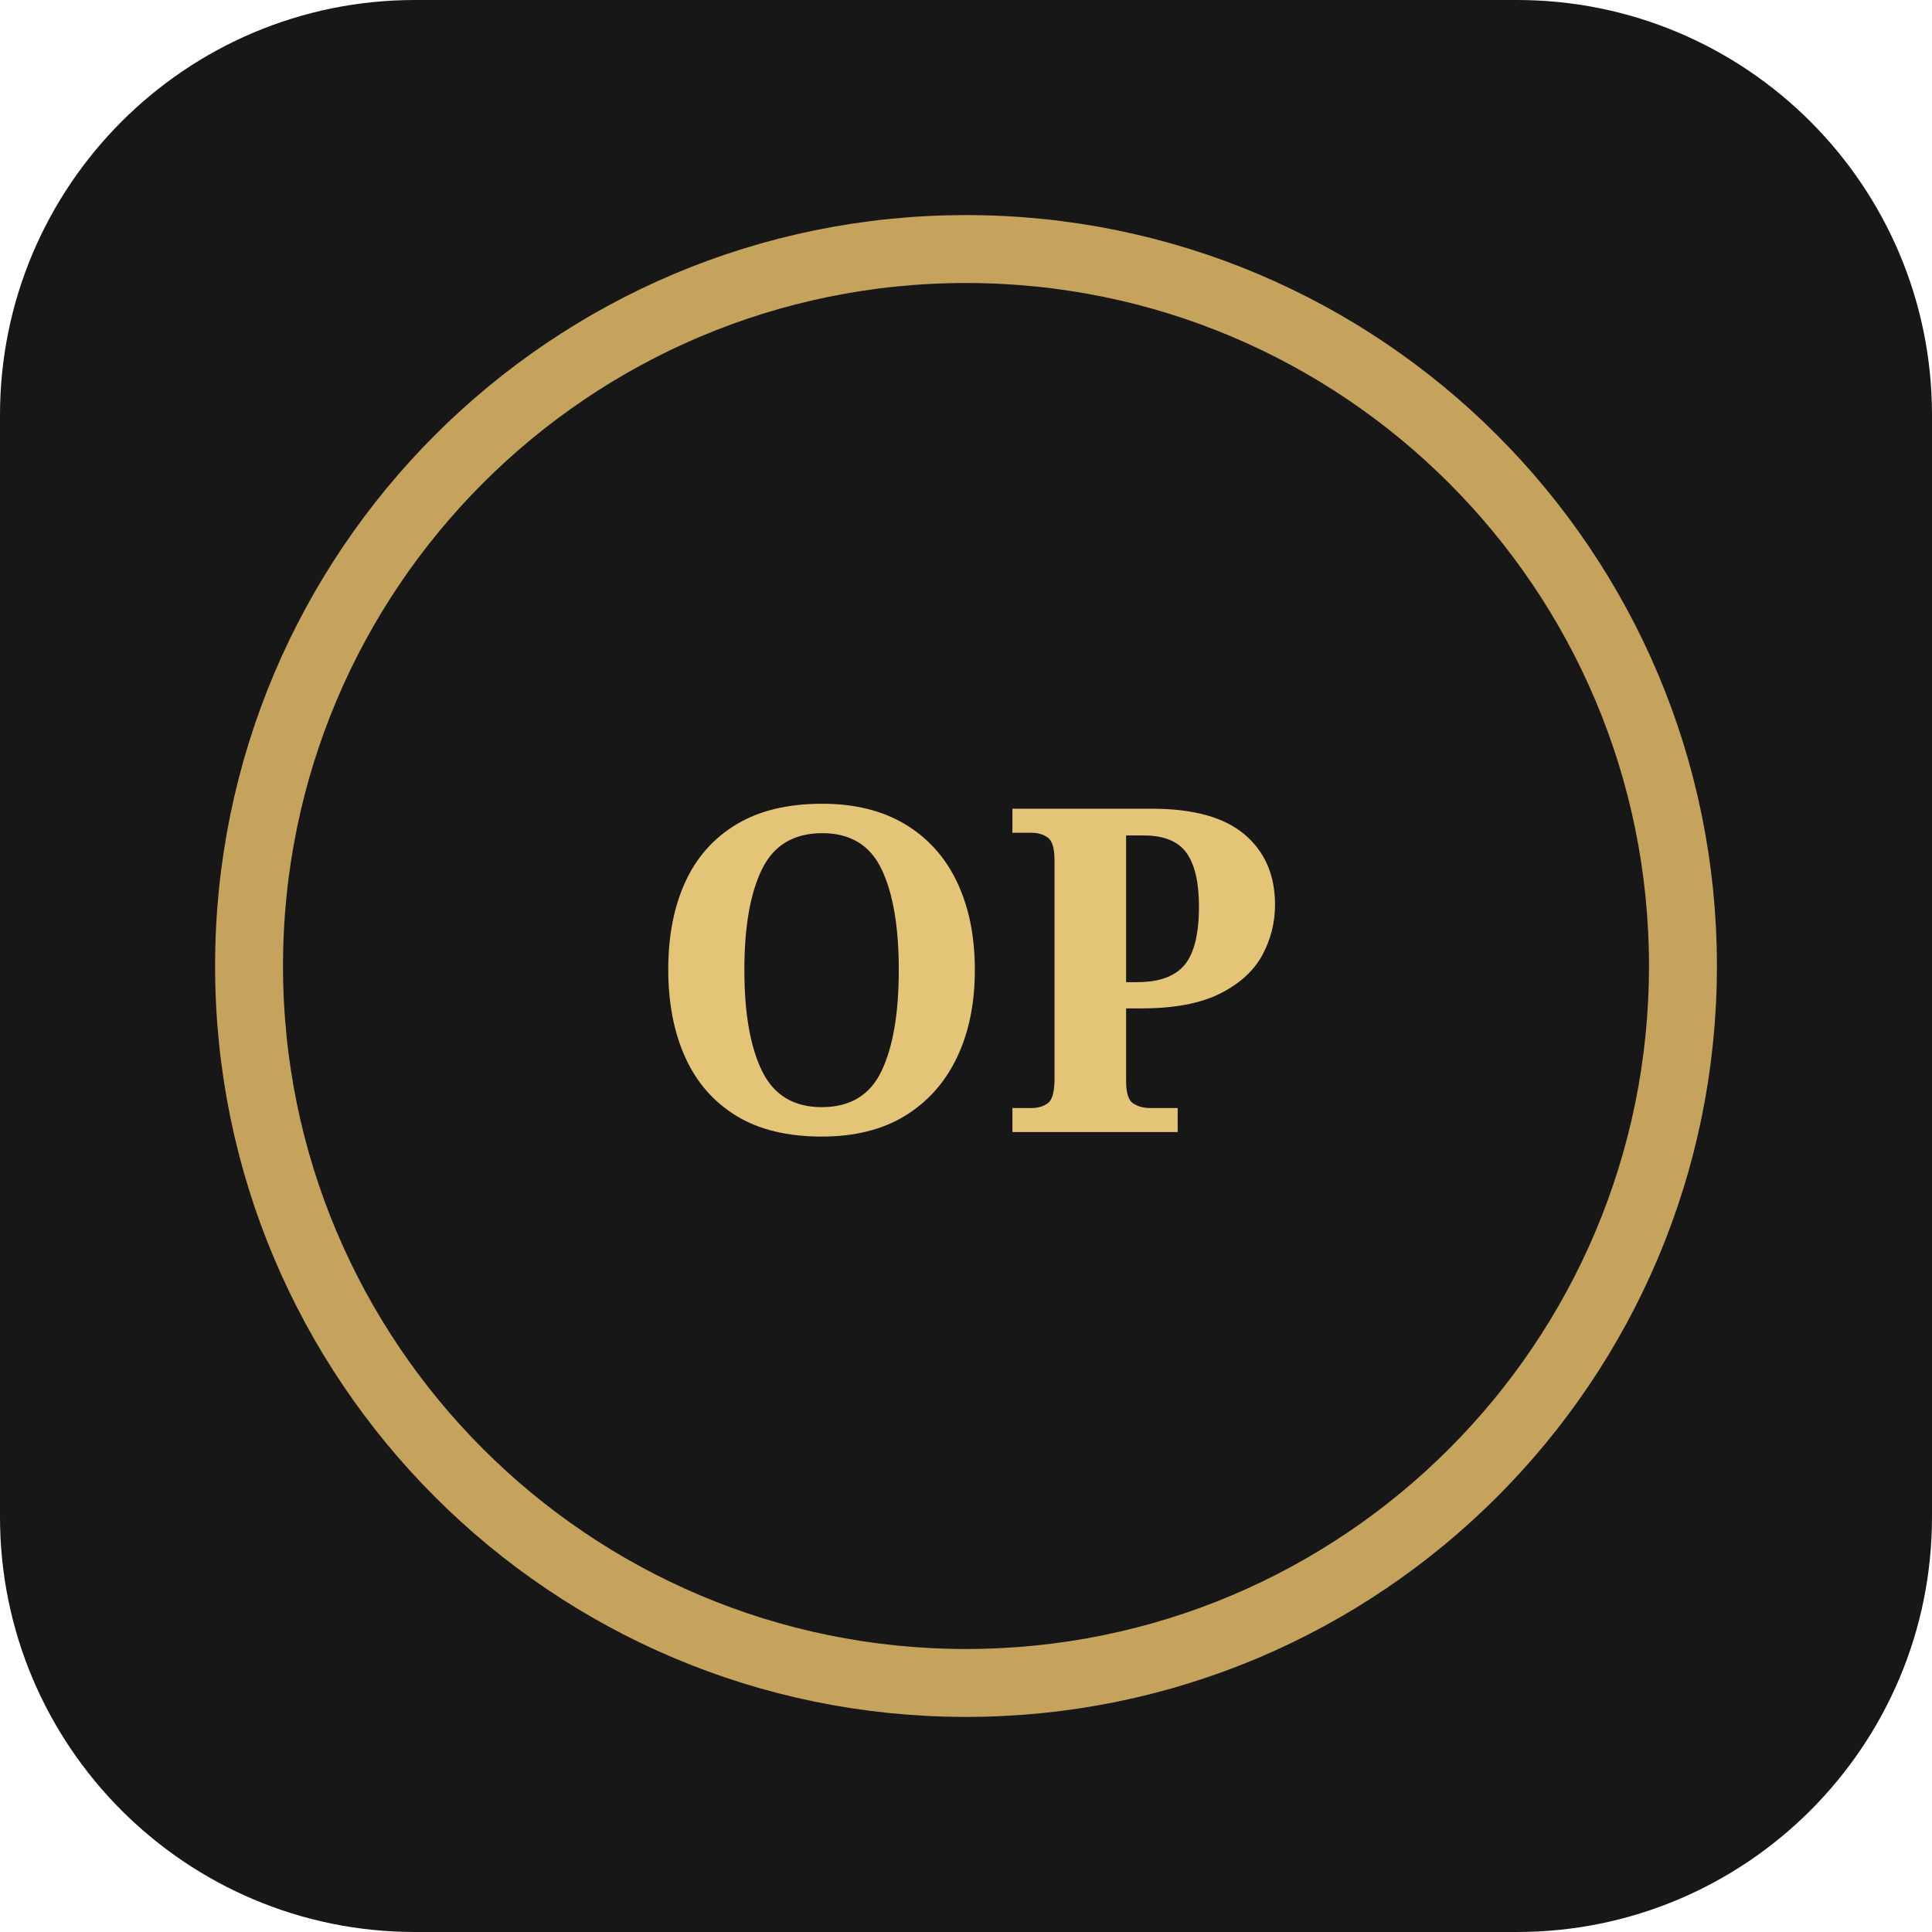
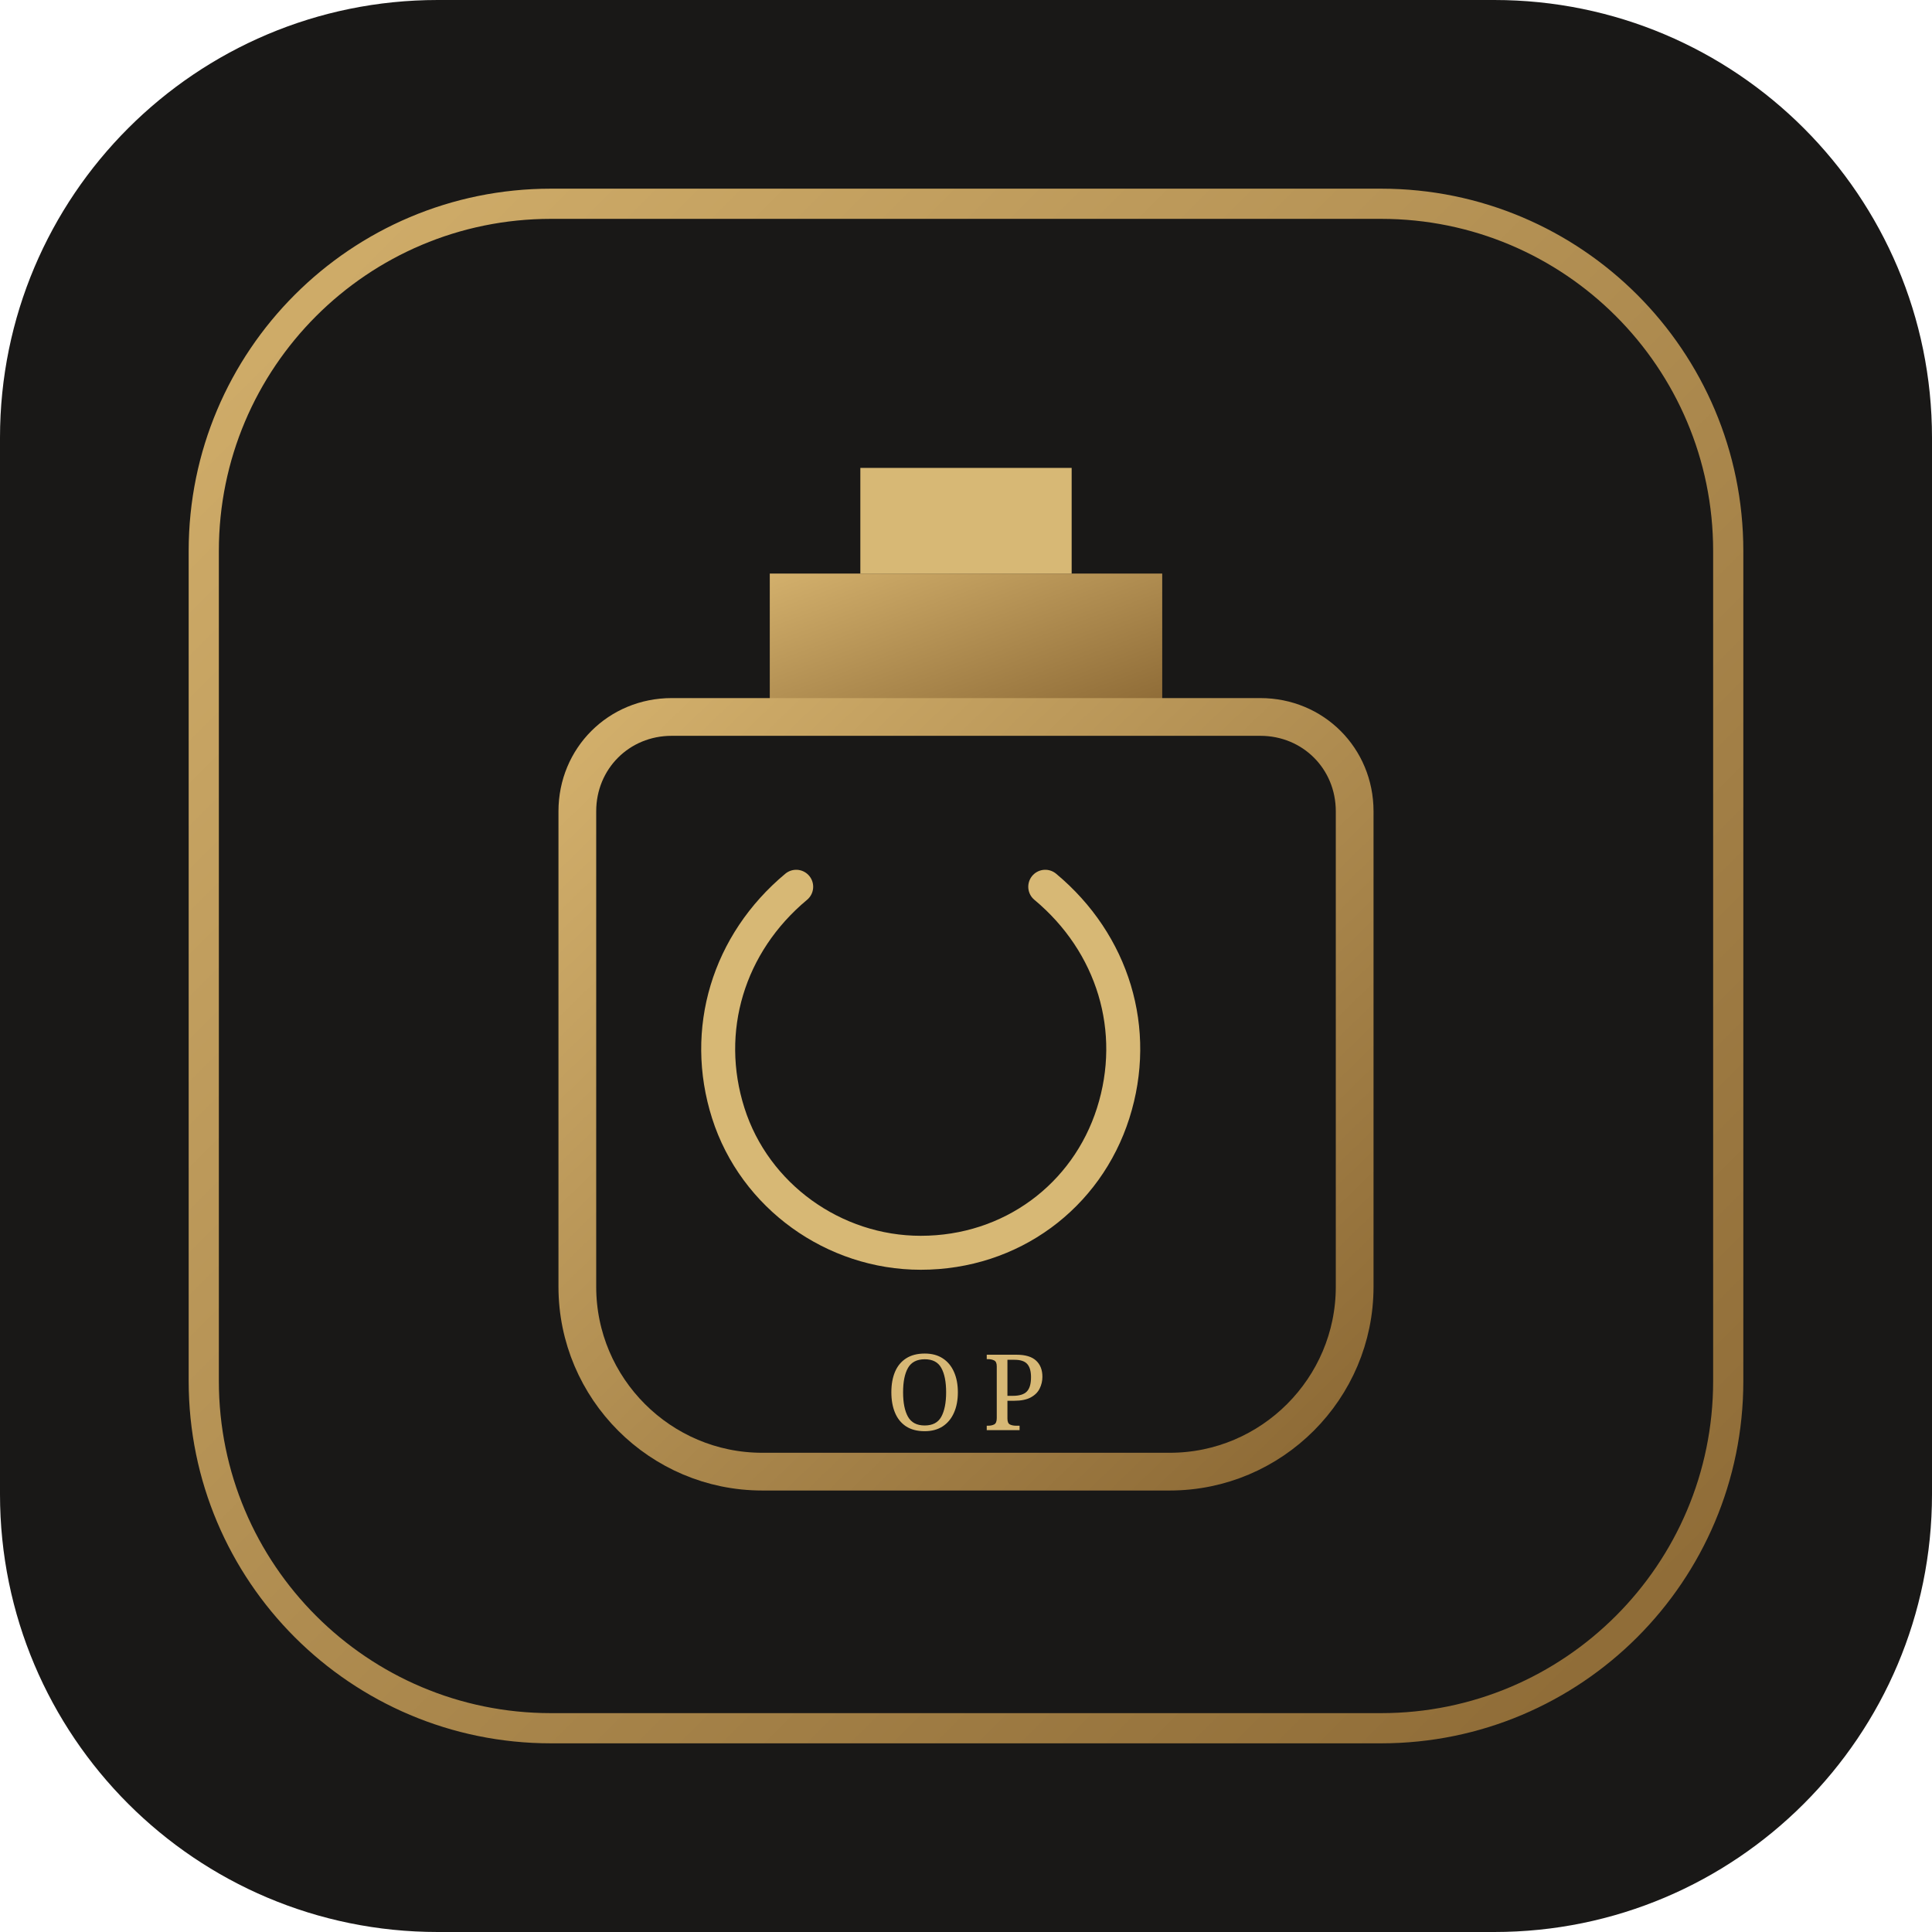
<svg xmlns="http://www.w3.org/2000/svg" viewBox="0 0 512 512">
-   <rect width="512" height="512" rx="110" fill="#171717" />
-   <circle cx="256" cy="256" r="190" fill="none" stroke="#c6a35d" stroke-width="18" />
-   <text x="256" y="300" text-anchor="middle" font-family="Georgia,serif" font-size="120" font-weight="bold" fill="#e4c477">OP</text>
+   <defs>
+     <linearGradient id="g" x1="0" y1="0" x2="1" y2="1">
+       <stop stop-color="#d3b06c" />
+       <stop offset="1" stop-color="#8b6834" />
+     </linearGradient>
+   </defs>
+   <rect width="512" height="512" rx="116" fill="#191817" />
+   <rect x="54" y="54" width="404" height="404" rx="92" fill="none" stroke="url(#g)" stroke-width="8" />
+   <path d="M204 152h104v38H204z" fill="url(#g)" />
+   <path d="M228 124h56v28h-56z" fill="#d7b875" />
+   <path d="M178 190h156c14 0 25 11 25 25v126c0 27-22 49-49 49H202c-27 0-49-22-49-49V215c0-14 11-25 25-25z" fill="none" stroke="url(#g)" stroke-width="10" />
+   <path d="M211 235c-18 15-25 38-18 60 7 22 28 37 51 37 24 0 44-15 51-37 7-22 0-45-18-60" fill="none" stroke="#d7b875" stroke-width="9" stroke-linecap="round" />
+   <text x="256" y="379" text-anchor="middle" fill="#d7b875" font-family="Georgia,serif" font-size="28" letter-spacing="5">OP</text>
</svg>
